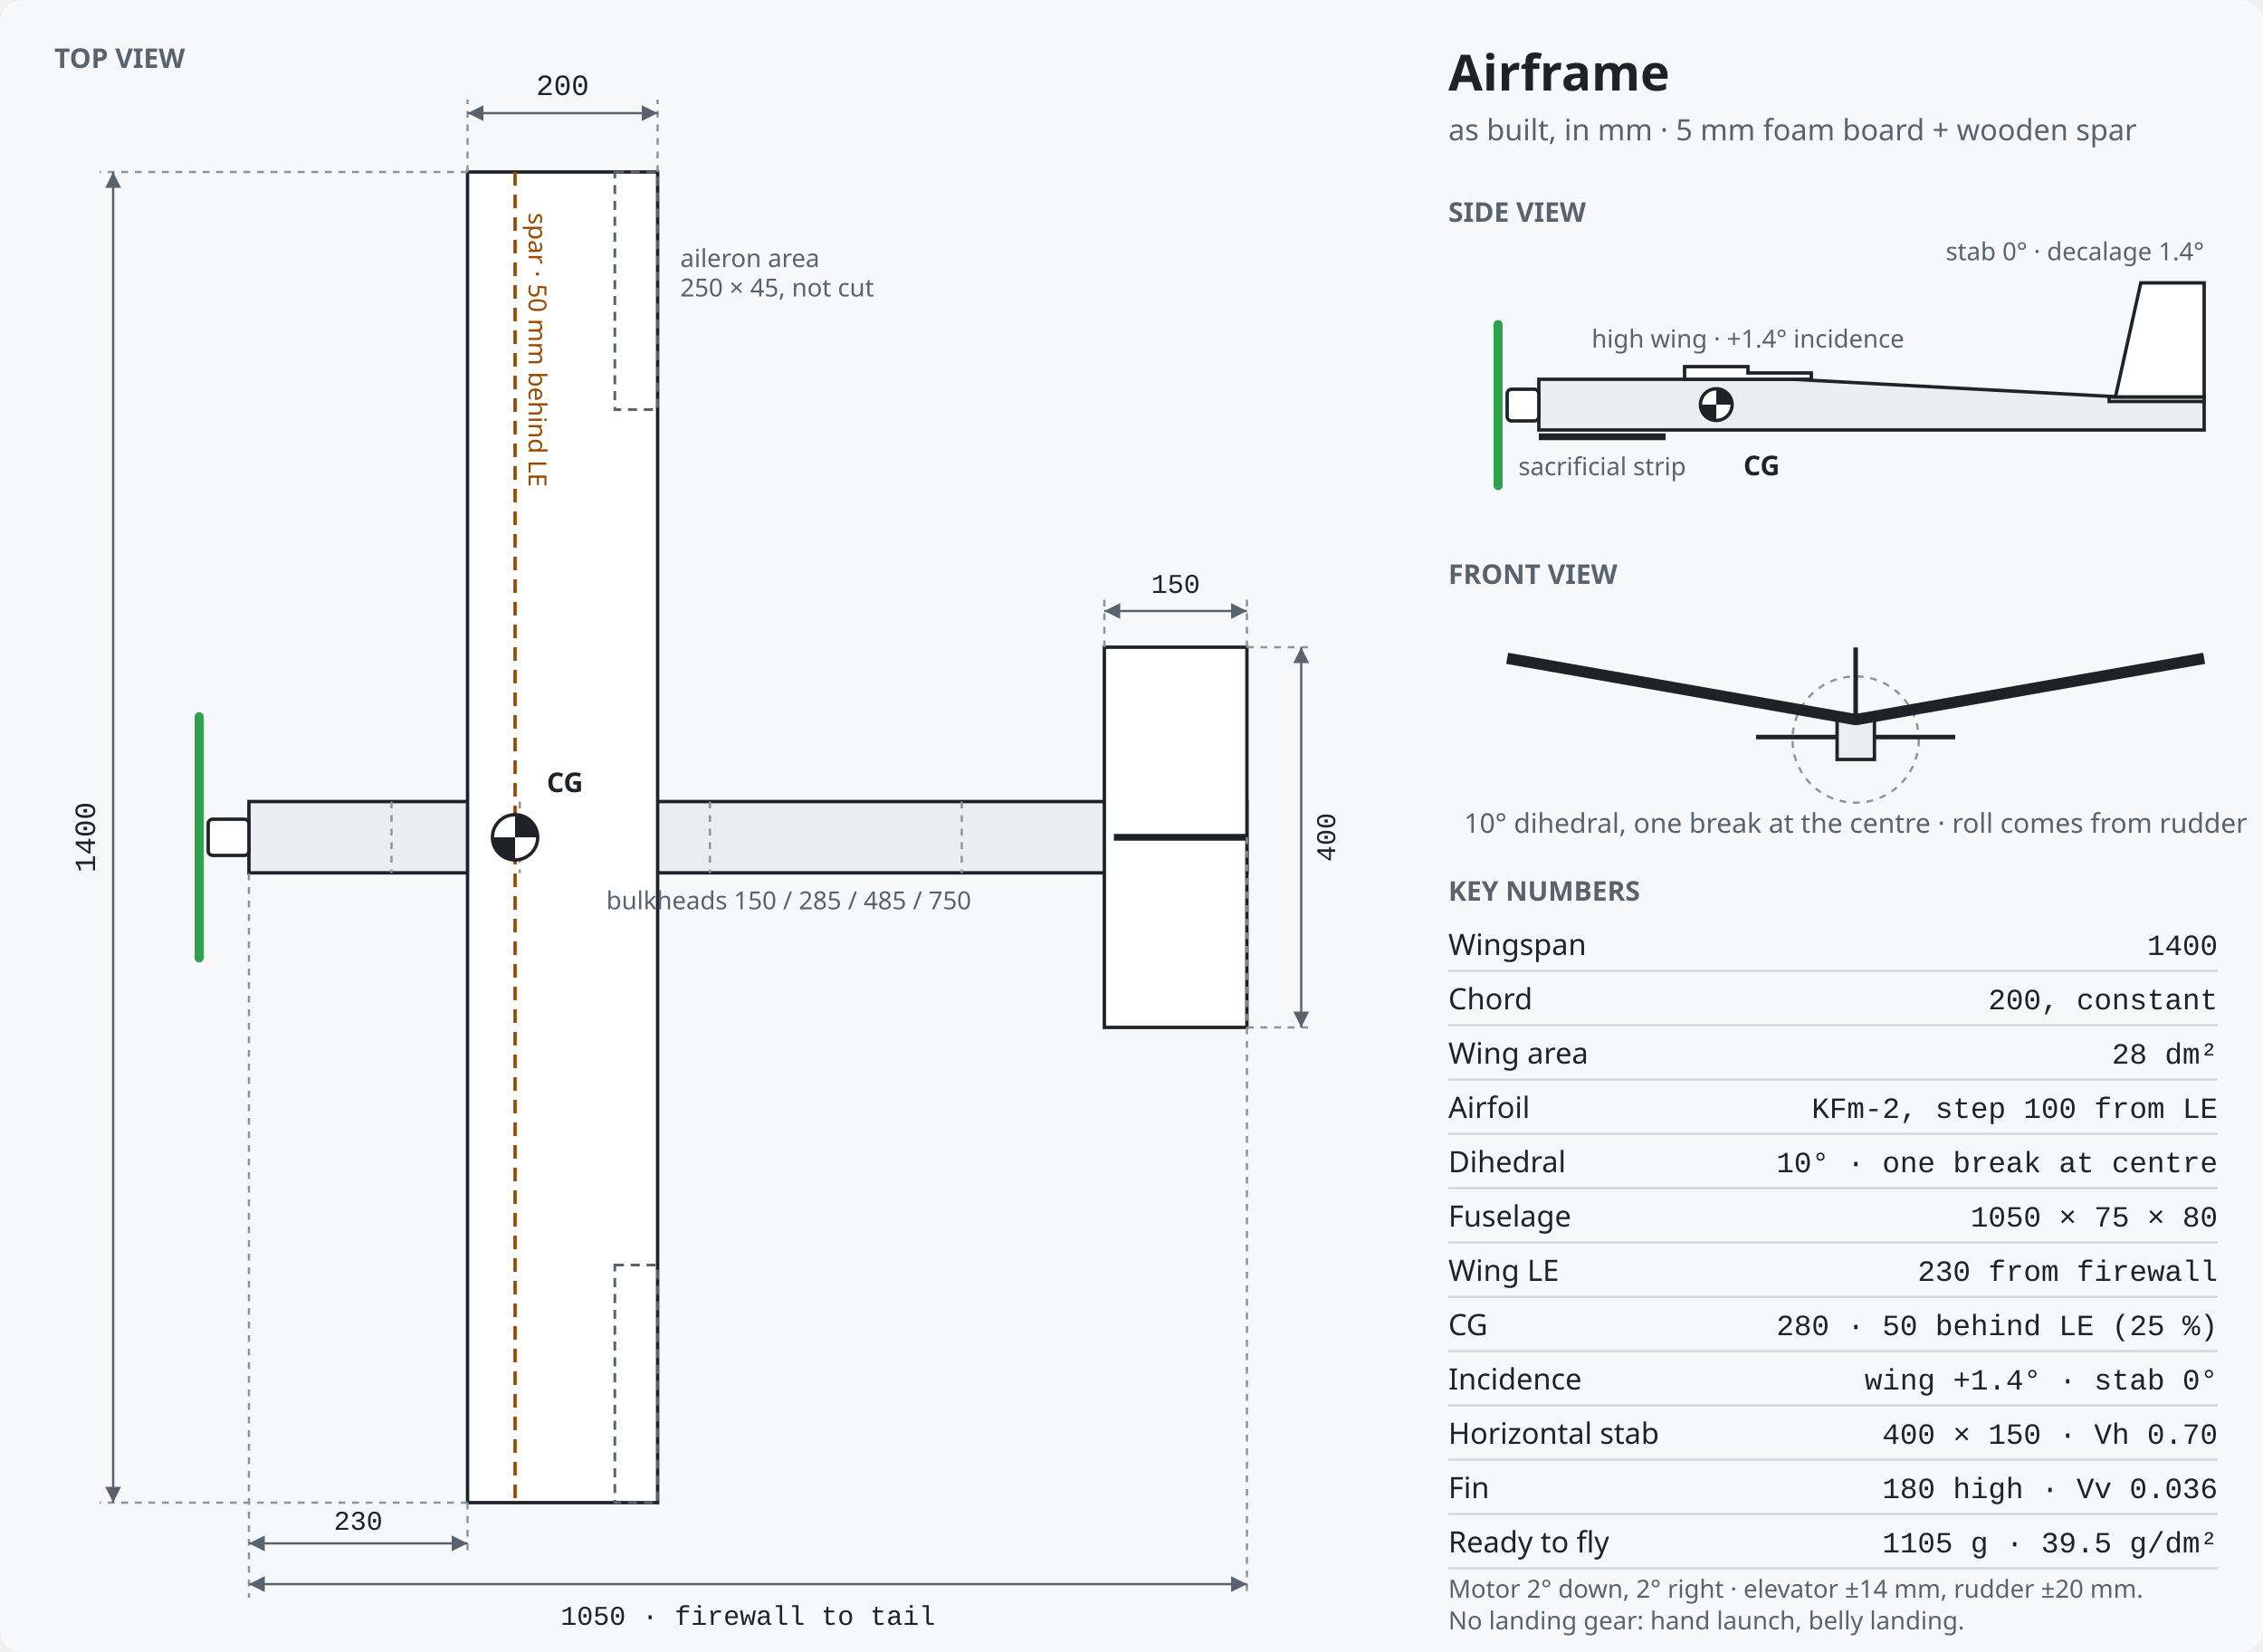
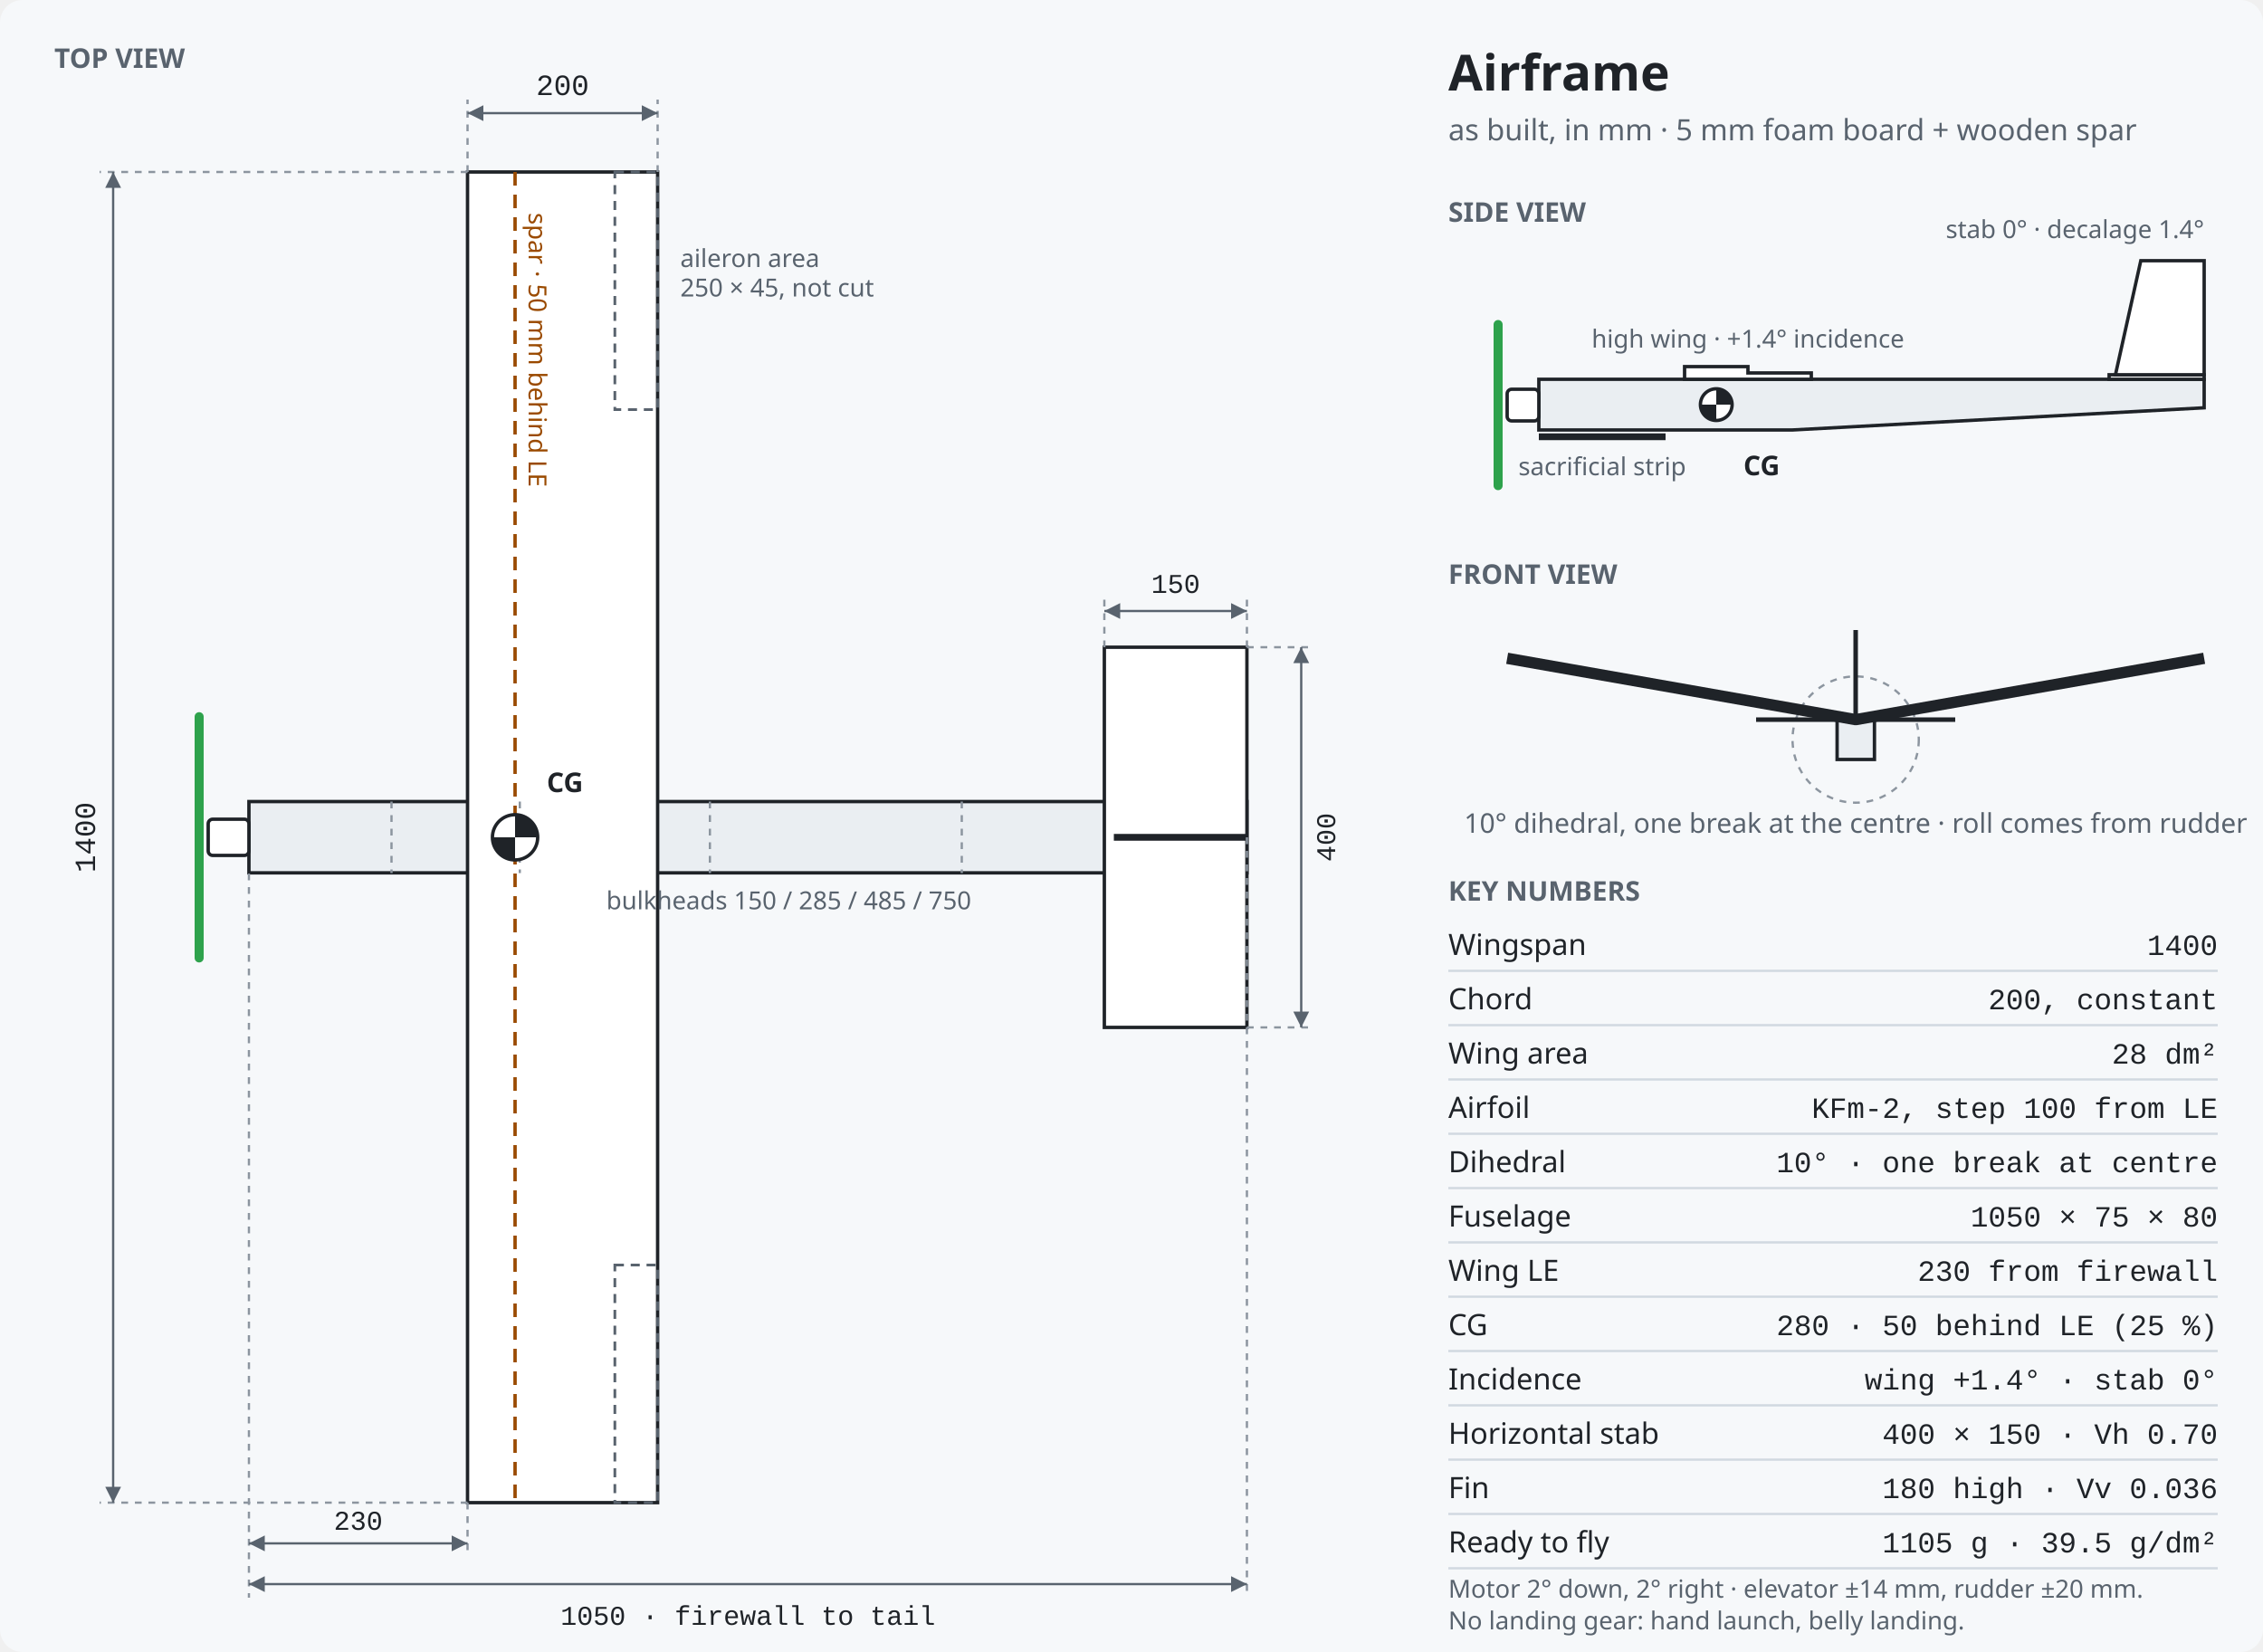
<svg xmlns="http://www.w3.org/2000/svg" viewBox="0 0 1000 730" width="1000" height="730" role="img" aria-label="Airframe top, side and front views as built. Wingspan 1400 mm, constant 200 mm chord, 10 degree dihedral with a single break at the centre, fuselage 1050 mm, wing leading edge 230 mm behind the firewall, CG 280 mm on the spar line at 25 percent chord, stabiliser 400 by 150 mm, ready to fly 1105 g.">
  <style>
  .bg{fill:#f6f8fa} .card{fill:#ffffff;stroke:#d1d9e0;stroke-width:1}
  .sans{font-family:-apple-system,BlinkMacSystemFont,"Segoe UI","Noto Sans",Helvetica,Arial,sans-serif}
  .mono{font-family:ui-monospace,SFMono-Regular,Menlo,Consolas,"Liberation Mono",monospace}
  .ink{fill:#1f2328} .mute{fill:#59636e} .warn{fill:#9a4a00}
  .h1{font-size:22px;font-weight:700} .h2{font-size:14px;font-weight:600} .sub{font-size:14px}
  .s11{font-size:11px} .s12{font-size:12px} .s13{font-size:13px} .b{font-weight:700}
  .pcb{fill:#1f2a37} .pcb2{fill:#2a3848} .pad{fill:#c49a3c} .metal{fill:#b7c0ca}
  .t-on{fill:#e6edf3;font-weight:600} .t-off{fill:#7d8b9a} .t-flash{fill:#e0925a} .t-metal{fill:#2a3441}
  .rf{fill:#17332b} .t-rf{fill:#cfe3d8} .t-rfm{fill:#7fa594}
  .box{fill:#ffffff;stroke:#1f2328;stroke-width:1.5}
  .thin{fill:none;stroke:#1f2328;stroke-width:2}
  .plate{fill:none;stroke:#1f2328;stroke-width:3}
  .dot{fill:#1f2328}
  .cas{fill:none;stroke:#2b3542;stroke-width:7;stroke-linecap:round;stroke-linejoin:round}
  .w{fill:none;stroke-width:4;stroke-linecap:round;stroke-linejoin:round}
  .casp{fill:none;stroke:#2b3542;stroke-width:10;stroke-linecap:round;stroke-linejoin:round}
  .p{fill:none;stroke-width:7;stroke-linecap:round;stroke-linejoin:round}
  .lead{fill:none;stroke:#2b3542;stroke-width:12;stroke-linecap:round;stroke-linejoin:round}
  .dash{stroke-dasharray:9 7;stroke-linecap:butt}
  .red{stroke:#d93a2f} .black{stroke:#15181c} .white{stroke:#f3f3f1} .yellow{stroke:#e2b21b}
  .purple{stroke:#8456d4} .blue{stroke:#2b63d9} .mag{stroke:#cc36ad} .orange{stroke:#ec8a1a}
  .cyan{stroke:#1fb6cc} .green{stroke:#2ea24c}
  .antenna{fill:#1b1f24}
  .outline{fill:#ffffff;stroke:#1f2328;stroke-width:1.5}
  .fill2{fill:#eaeef2;stroke:#1f2328;stroke-width:1.5}
  .dim{fill:none;stroke:#59636e;stroke-width:1}
  .ext{fill:none;stroke:#8c959f;stroke-width:1;stroke-dasharray:3 3}
  .spar{fill:none;stroke:#9a4a00;stroke-width:1.5;stroke-dasharray:6 4}
  .brk{fill:none;stroke:#59636e;stroke-width:1.2;stroke-dasharray:4 3}
  .arrow{fill:#59636e}
  .rule{stroke:#d1d9e0;stroke-width:1}
  .prop{fill:none;stroke:#2ea24c;stroke-width:4;stroke-linecap:round}
  @media (prefers-color-scheme:dark){
    .bg{fill:#0d1117} .card{fill:#151b23;stroke:#3d444d}
    .ink{fill:#e6edf3} .mute{fill:#9198a1} .warn{fill:#f0a44b}
    .pcb{fill:#253344} .pcb2{fill:#314258} .metal{fill:#8e98a3} .t-metal{fill:#1a2129}
    .rf{fill:#1c3b32}
    .box{fill:#1b222c;stroke:#c9d1d9} .thin{stroke:#c9d1d9} .plate{stroke:#c9d1d9} .dot{fill:#c9d1d9}
    .cas,.casp,.lead{stroke:#b3bdc8} .black{stroke:#0b0d10}
    .antenna{fill:#3a4350}
    .outline{fill:#151b23;stroke:#c9d1d9} .fill2{fill:#222a35;stroke:#c9d1d9}
    .dim{stroke:#9198a1} .arrow{fill:#9198a1} .ext{stroke:#6e7681} .brk{stroke:#9198a1}
    .spar{stroke:#f0a44b} .rule{stroke:#3d444d}
  }
</style>
  <rect class="bg" x="0" y="0" width="1000" height="730" rx="10" />
  <text class="sans s12 b mute" x="24" y="30">TOP VIEW</text>
  <rect class="fill2" x="110" y="354.2" width="441.0" height="31.5" />
  <rect class="box" x="92" y="362" width="18" height="16" rx="2" />
  <path class="prop" d="M88 316.7 V423.3" />
  <rect class="outline" x="206.6" y="76.0" width="84" height="588.0" />
  <rect class="brk" x="271.7" y="76.0" width="18.9" height="105.0" fill="none" />
  <rect class="brk" x="271.7" y="559.0" width="18.9" height="105.0" fill="none" />
  <text class="sans s11 mute" x="300.6" y="118.0">aileron area</text>
  <text class="sans s11 mute" x="300.6" y="131.0">250 × 45, not cut</text>
  <path class="spar" d="M227.6 76.0 V664.0" />
  <path class="ext" d="M173.0 354.2 V385.8" />
  <path class="ext" d="M229.7 354.2 V385.8" />
  <path class="ext" d="M313.7 354.2 V385.8" />
  <path class="ext" d="M425.0 354.2 V385.8" />
  <text class="sans s11 mute" x="429.2" y="401.8" text-anchor="end">bulkheads 150 / 285 / 485 / 750</text>
  <rect class="outline" x="488.0" y="286.0" width="63.0" height="168.0" />
  <rect class="dot" x="492.2" y="368.5" width="58.8" height="3" />
  <circle class="outline" cx="227.6" cy="370" r="10" />
  <path class="dot" d="M227.6 370 V360 A10 10 0 0 1 237.6 370 Z" />
  <path class="dot" d="M227.6 370 V380 A10 10 0 0 1 217.6 370 Z" />
  <text class="sans s12 b ink" x="241.6" y="350">CG</text>
  <path class="ext" d="M206.6 76.0 H44 M206.6 664.0 H44" />
  <path class="dim" d="M50 76.0 V664.0" />
  <path class="arrow" d="M50 76.0 l-3.5 7 h7 z" />
  <path class="arrow" d="M50 664.0 l-3.5 -7 h7 z" />
  <text class="mono s13 ink" x="42" y="370" text-anchor="middle" transform="rotate(-90 42 370)">1400</text>
  <path class="ext" d="M206.6 76.0 V44 M290.6 76.0 V44" />
  <path class="dim" d="M206.6 50 H290.6" />
  <path class="arrow" d="M206.6 50 l7 -3.5 v7 z" />
  <path class="arrow" d="M290.6 50 l-7 -3.5 v7 z" />
  <text class="mono s13 ink" x="248.6" y="42" text-anchor="middle">200</text>
  <text class="sans s11 warn" x="233.6" y="94.0" transform="rotate(90 233.6 94.0)">spar · 50 mm behind LE</text>
  <path class="ext" d="M110 386 V706 M551.0 370 V706 M206.6 664.0 V688" />
  <path class="dim" d="M110 682 H206.6" />
  <path class="arrow" d="M110 682 l7 -3.5 v7 z" />
  <path class="arrow" d="M206.6 682 l-7 -3.5 v7 z" />
  <text class="mono s12 ink" x="158.3" y="676" text-anchor="middle">230</text>
  <path class="dim" d="M110 700 H551.0" />
  <path class="arrow" d="M110 700 l7 -3.5 v7 z" />
  <path class="arrow" d="M551.0 700 l-7 -3.5 v7 z" />
  <text class="mono s12 ink" x="330.5" y="718" text-anchor="middle">1050 · firewall to tail</text>
  <path class="ext" d="M488.0 286.0 V264 M551.0 286.0 V264" />
  <path class="dim" d="M488.0 270 H551.0" />
  <path class="arrow" d="M488.0 270 l7 -3.5 v7 z" />
  <path class="arrow" d="M551.0 270 l-7 -3.5 v7 z" />
  <text class="mono s12 ink" x="519.5" y="262" text-anchor="middle">150</text>
  <path class="ext" d="M551.0 286.0 H581 M551.0 454.0 H581" />
  <path class="dim" d="M575 286.0 V454.0" />
  <path class="arrow" d="M575 286.0 l-3.5 7 h7 z" />
  <path class="arrow" d="M575 454.0 l-3.5 -7 h7 z" />
  <text class="mono s12 ink" x="590" y="370" text-anchor="middle" transform="rotate(-90 590 370)">400</text>
  <text class="sans h1 ink" x="640" y="40">Airframe</text>
  <text class="sans s13 mute" x="640" y="62">as built, in mm · 5 mm foam board + wooden spar</text>
  <text class="sans s12 b mute" x="640" y="98">SIDE VIEW</text>
-   <path class="fill2" d="M680 190 H974.0 V177.4 L792.0 167.6 H680 Z" />
+   <path class="fill2" d="M680 167.6 H974.0 V180.2 L792.0 190 H680 Z" />
  <path class="outline" d="M744.4 167.6 V162.0 H772.4 V164.8 H800.4 V167.6 Z" />
-   <rect class="outline" x="932.0" y="175.4" width="42.0" height="2" />
-   <path class="outline" d="M934.8 175.4 H974.0 V125.0 H946.0 Z" />
+   <rect class="outline" x="932.0" y="165.6" width="42.0" height="2" />
+   <path class="outline" d="M934.8 165.6 H974.0 V115.2 H946.0 Z" />
  <rect class="box" x="666" y="172" width="14" height="14" rx="2" />
  <path class="prop" d="M662 143.4 V214.6" />
  <path class="thin" style="stroke-width:3" d="M680 193 H736.0" />
  <text class="sans s11 mute" x="708.0" y="210" text-anchor="middle">sacrificial strip</text>
  <circle class="outline" cx="758.4" cy="178.8" r="7" />
  <path class="dot" d="M758.4 178.8 V171.8 A7 7 0 0 1 765.4 178.8 Z" />
  <path class="dot" d="M758.4 178.8 V185.8 A7 7 0 0 1 751.4 178.8 Z" />
  <text class="sans s12 b ink" x="770.4" y="210">CG</text>
  <text class="sans s11 mute" x="772.4" y="153.6" text-anchor="middle">high wing · +1.4° incidence</text>
-   <text class="sans s11 mute" x="974.0" y="115.0" text-anchor="end">stab 0° · decalage 1.4°</text>
+   <text class="sans s11 mute" x="974.0" y="105.2" text-anchor="end">stab 0° · decalage 1.4°</text>
  <text class="sans s12 b mute" x="640" y="258">FRONT VIEW</text>
  <circle cx="820" cy="326.8" r="27.9" fill="none" class="ext" />
-   <path class="thin" d="M820 325.7 V286.1" />
-   <path class="thin" d="M776.0 325.7 H864.0" />
+   <path class="thin" d="M820 318 V278.4" />
+   <path class="thin" d="M776.0 318 H864.0" />
  <rect class="fill2" x="811.8" y="318" width="16.5" height="17.6" />
  <polyline fill="none" class="thin" style="stroke-width:5;stroke-linejoin:round" points="666.0,290.9 820,318 974.0,290.9" />
  <text class="sans s12 mute" x="820" y="368" text-anchor="middle">10° dihedral, one break at the centre · roll comes from rudder</text>
  <text class="sans s12 b mute" x="640" y="398">KEY NUMBERS</text>
  <text class="sans s13 ink" x="640" y="422">Wingspan</text>
  <text class="mono s13 ink" x="980" y="422" text-anchor="end">1400</text>
  <path class="rule" d="M640 429 H980" />
  <text class="sans s13 ink" x="640" y="446">Chord</text>
  <text class="mono s13 ink" x="980" y="446" text-anchor="end">200, constant</text>
  <path class="rule" d="M640 453 H980" />
  <text class="sans s13 ink" x="640" y="470">Wing area</text>
  <text class="mono s13 ink" x="980" y="470" text-anchor="end">28 dm²</text>
  <path class="rule" d="M640 477 H980" />
  <text class="sans s13 ink" x="640" y="494">Airfoil</text>
  <text class="mono s13 ink" x="980" y="494" text-anchor="end">KFm-2, step 100 from LE</text>
  <path class="rule" d="M640 501 H980" />
  <text class="sans s13 ink" x="640" y="518">Dihedral</text>
  <text class="mono s13 ink" x="980" y="518" text-anchor="end">10° · one break at centre</text>
  <path class="rule" d="M640 525 H980" />
  <text class="sans s13 ink" x="640" y="542">Fuselage</text>
  <text class="mono s13 ink" x="980" y="542" text-anchor="end">1050 × 75 × 80</text>
  <path class="rule" d="M640 549 H980" />
  <text class="sans s13 ink" x="640" y="566">Wing LE</text>
  <text class="mono s13 ink" x="980" y="566" text-anchor="end">230 from firewall</text>
  <path class="rule" d="M640 573 H980" />
  <text class="sans s13 ink" x="640" y="590">CG</text>
  <text class="mono s13 ink" x="980" y="590" text-anchor="end">280 · 50 behind LE (25 %)</text>
  <path class="rule" d="M640 597 H980" />
  <text class="sans s13 ink" x="640" y="614">Incidence</text>
  <text class="mono s13 ink" x="980" y="614" text-anchor="end">wing +1.4° · stab 0°</text>
  <path class="rule" d="M640 621 H980" />
  <text class="sans s13 ink" x="640" y="638">Horizontal stab</text>
  <text class="mono s13 ink" x="980" y="638" text-anchor="end">400 × 150 · Vh 0.70</text>
  <path class="rule" d="M640 645 H980" />
  <text class="sans s13 ink" x="640" y="662">Fin</text>
  <text class="mono s13 ink" x="980" y="662" text-anchor="end">180 high · Vv 0.036</text>
  <path class="rule" d="M640 669 H980" />
  <text class="sans s13 ink" x="640" y="686">Ready to fly</text>
  <text class="mono s13 ink" x="980" y="686" text-anchor="end">1105 g · 39.5 g/dm²</text>
  <path class="rule" d="M640 693 H980" />
  <text class="sans s11 mute" x="640" y="706">Motor 2° down, 2° right · elevator ±14 mm, rudder ±20 mm.</text>
  <text class="sans s11 mute" x="640" y="720">No landing gear: hand launch, belly landing.</text>
</svg>
